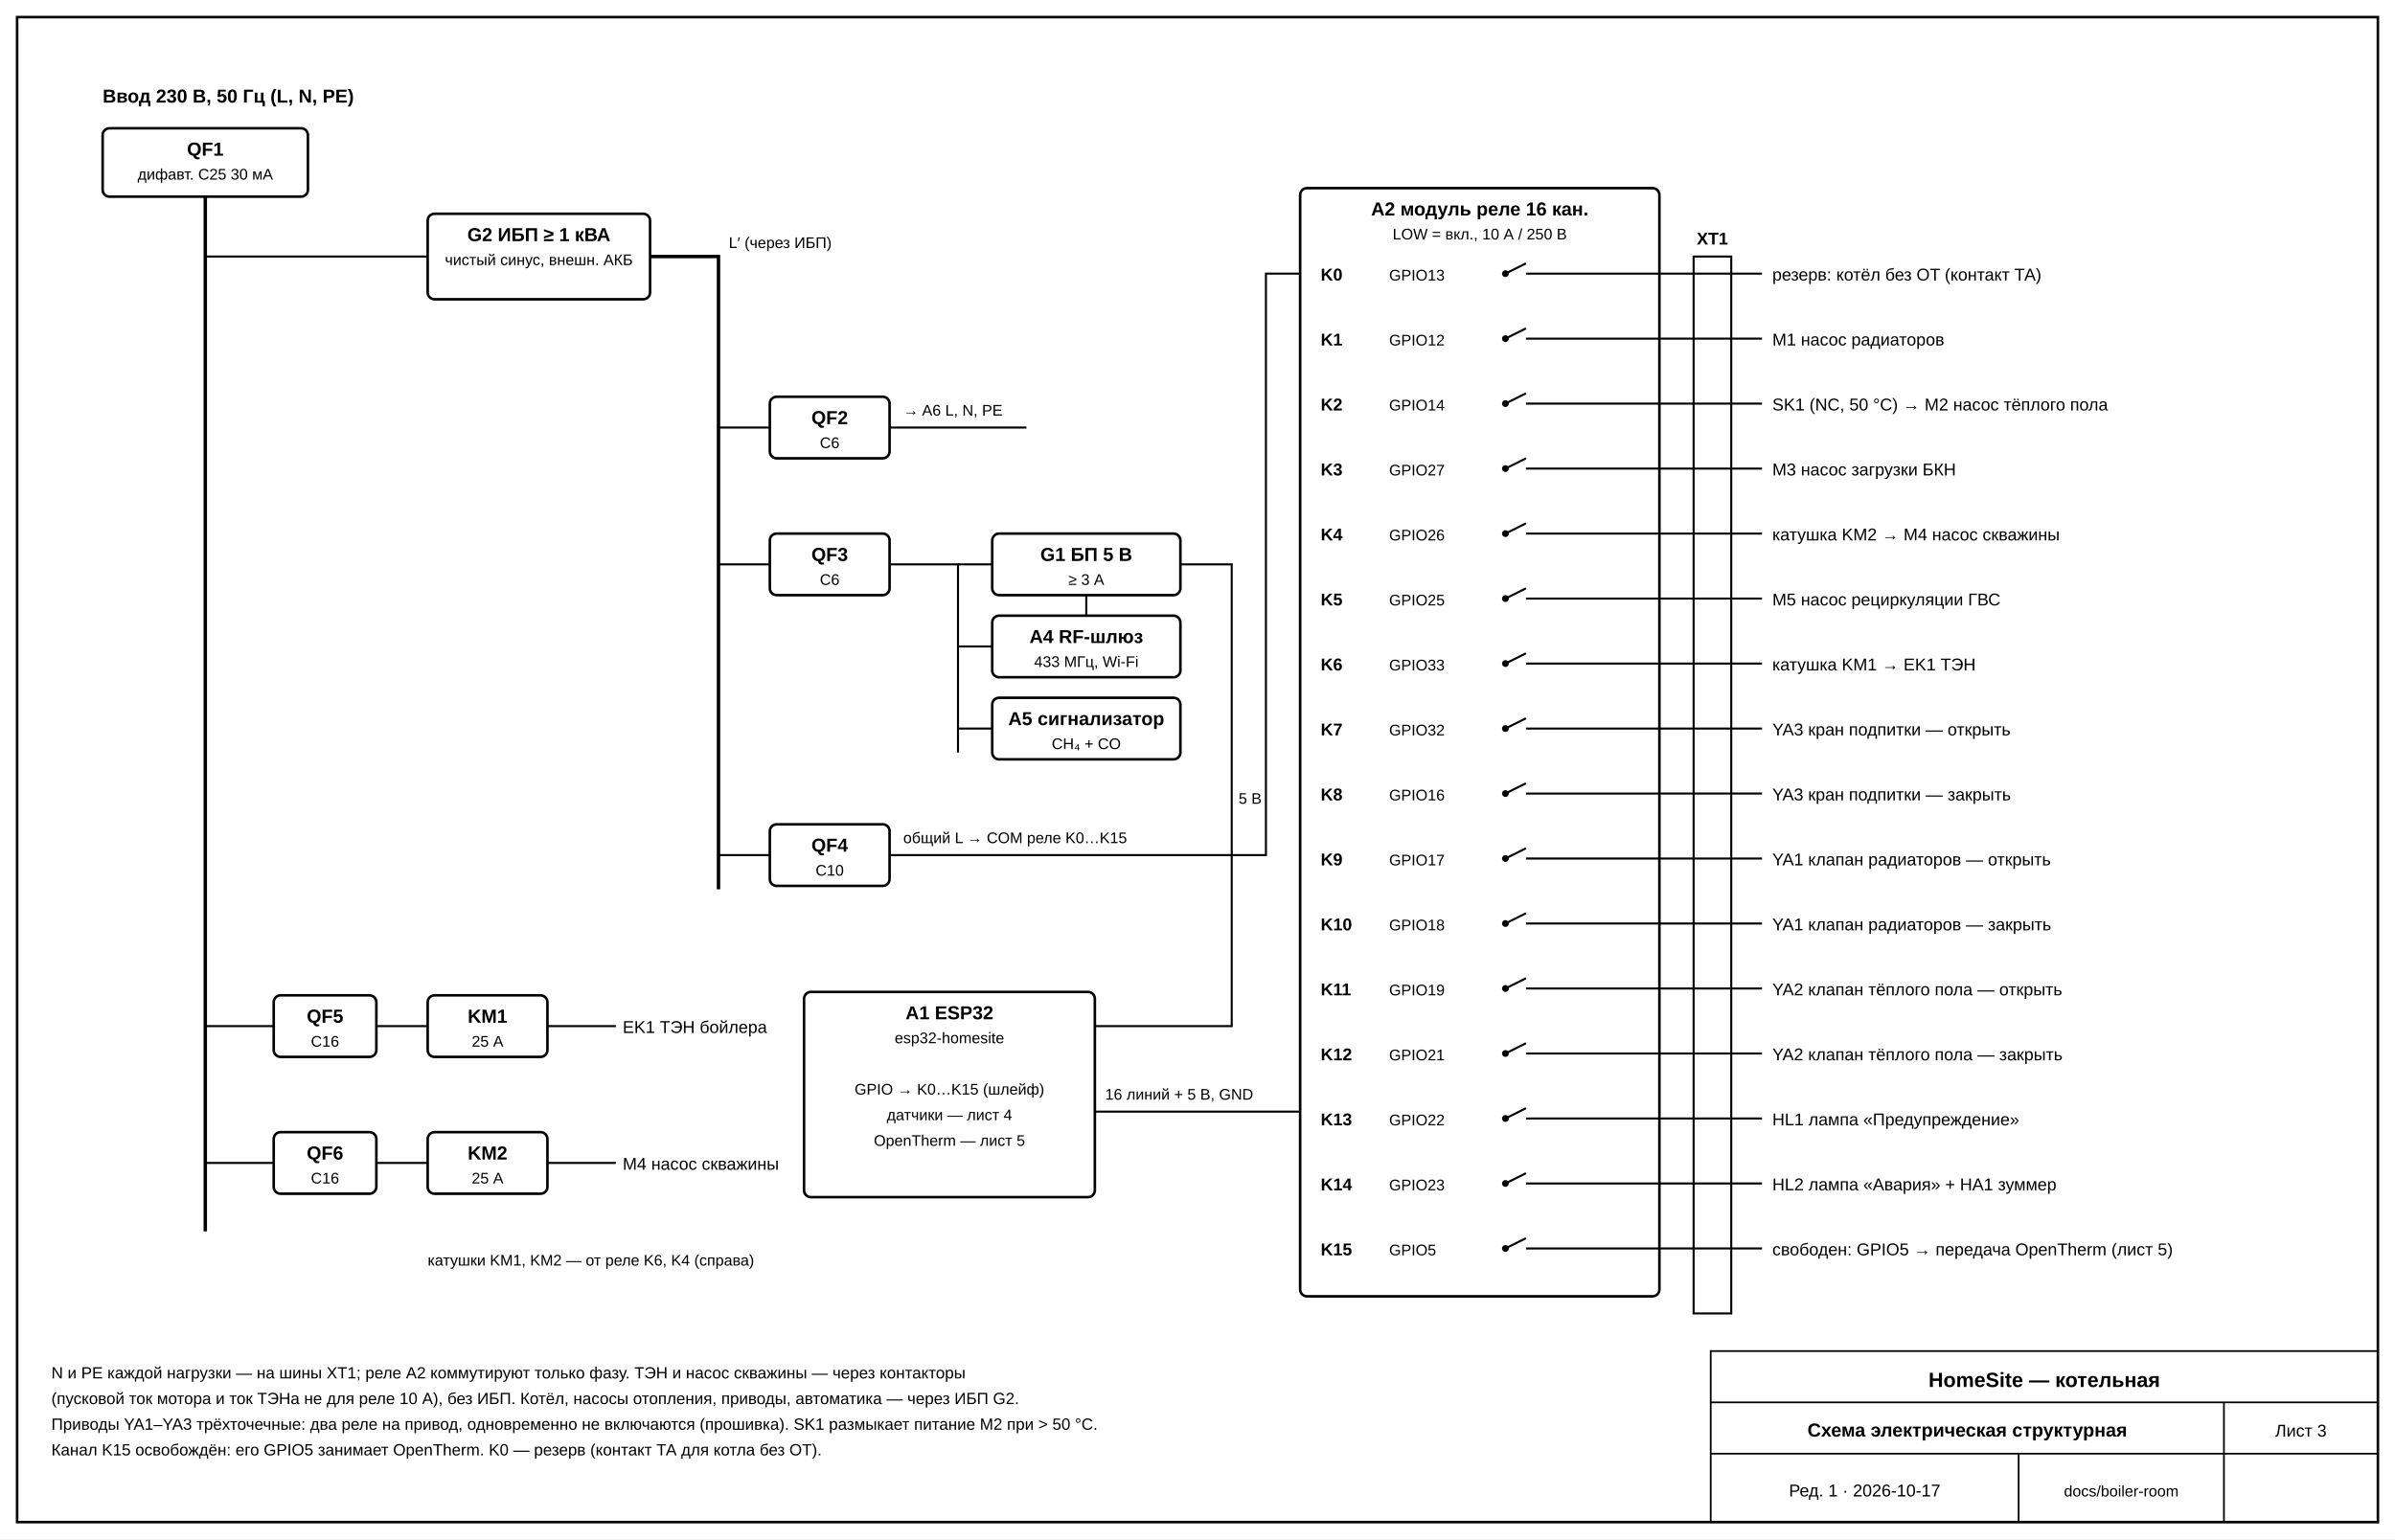
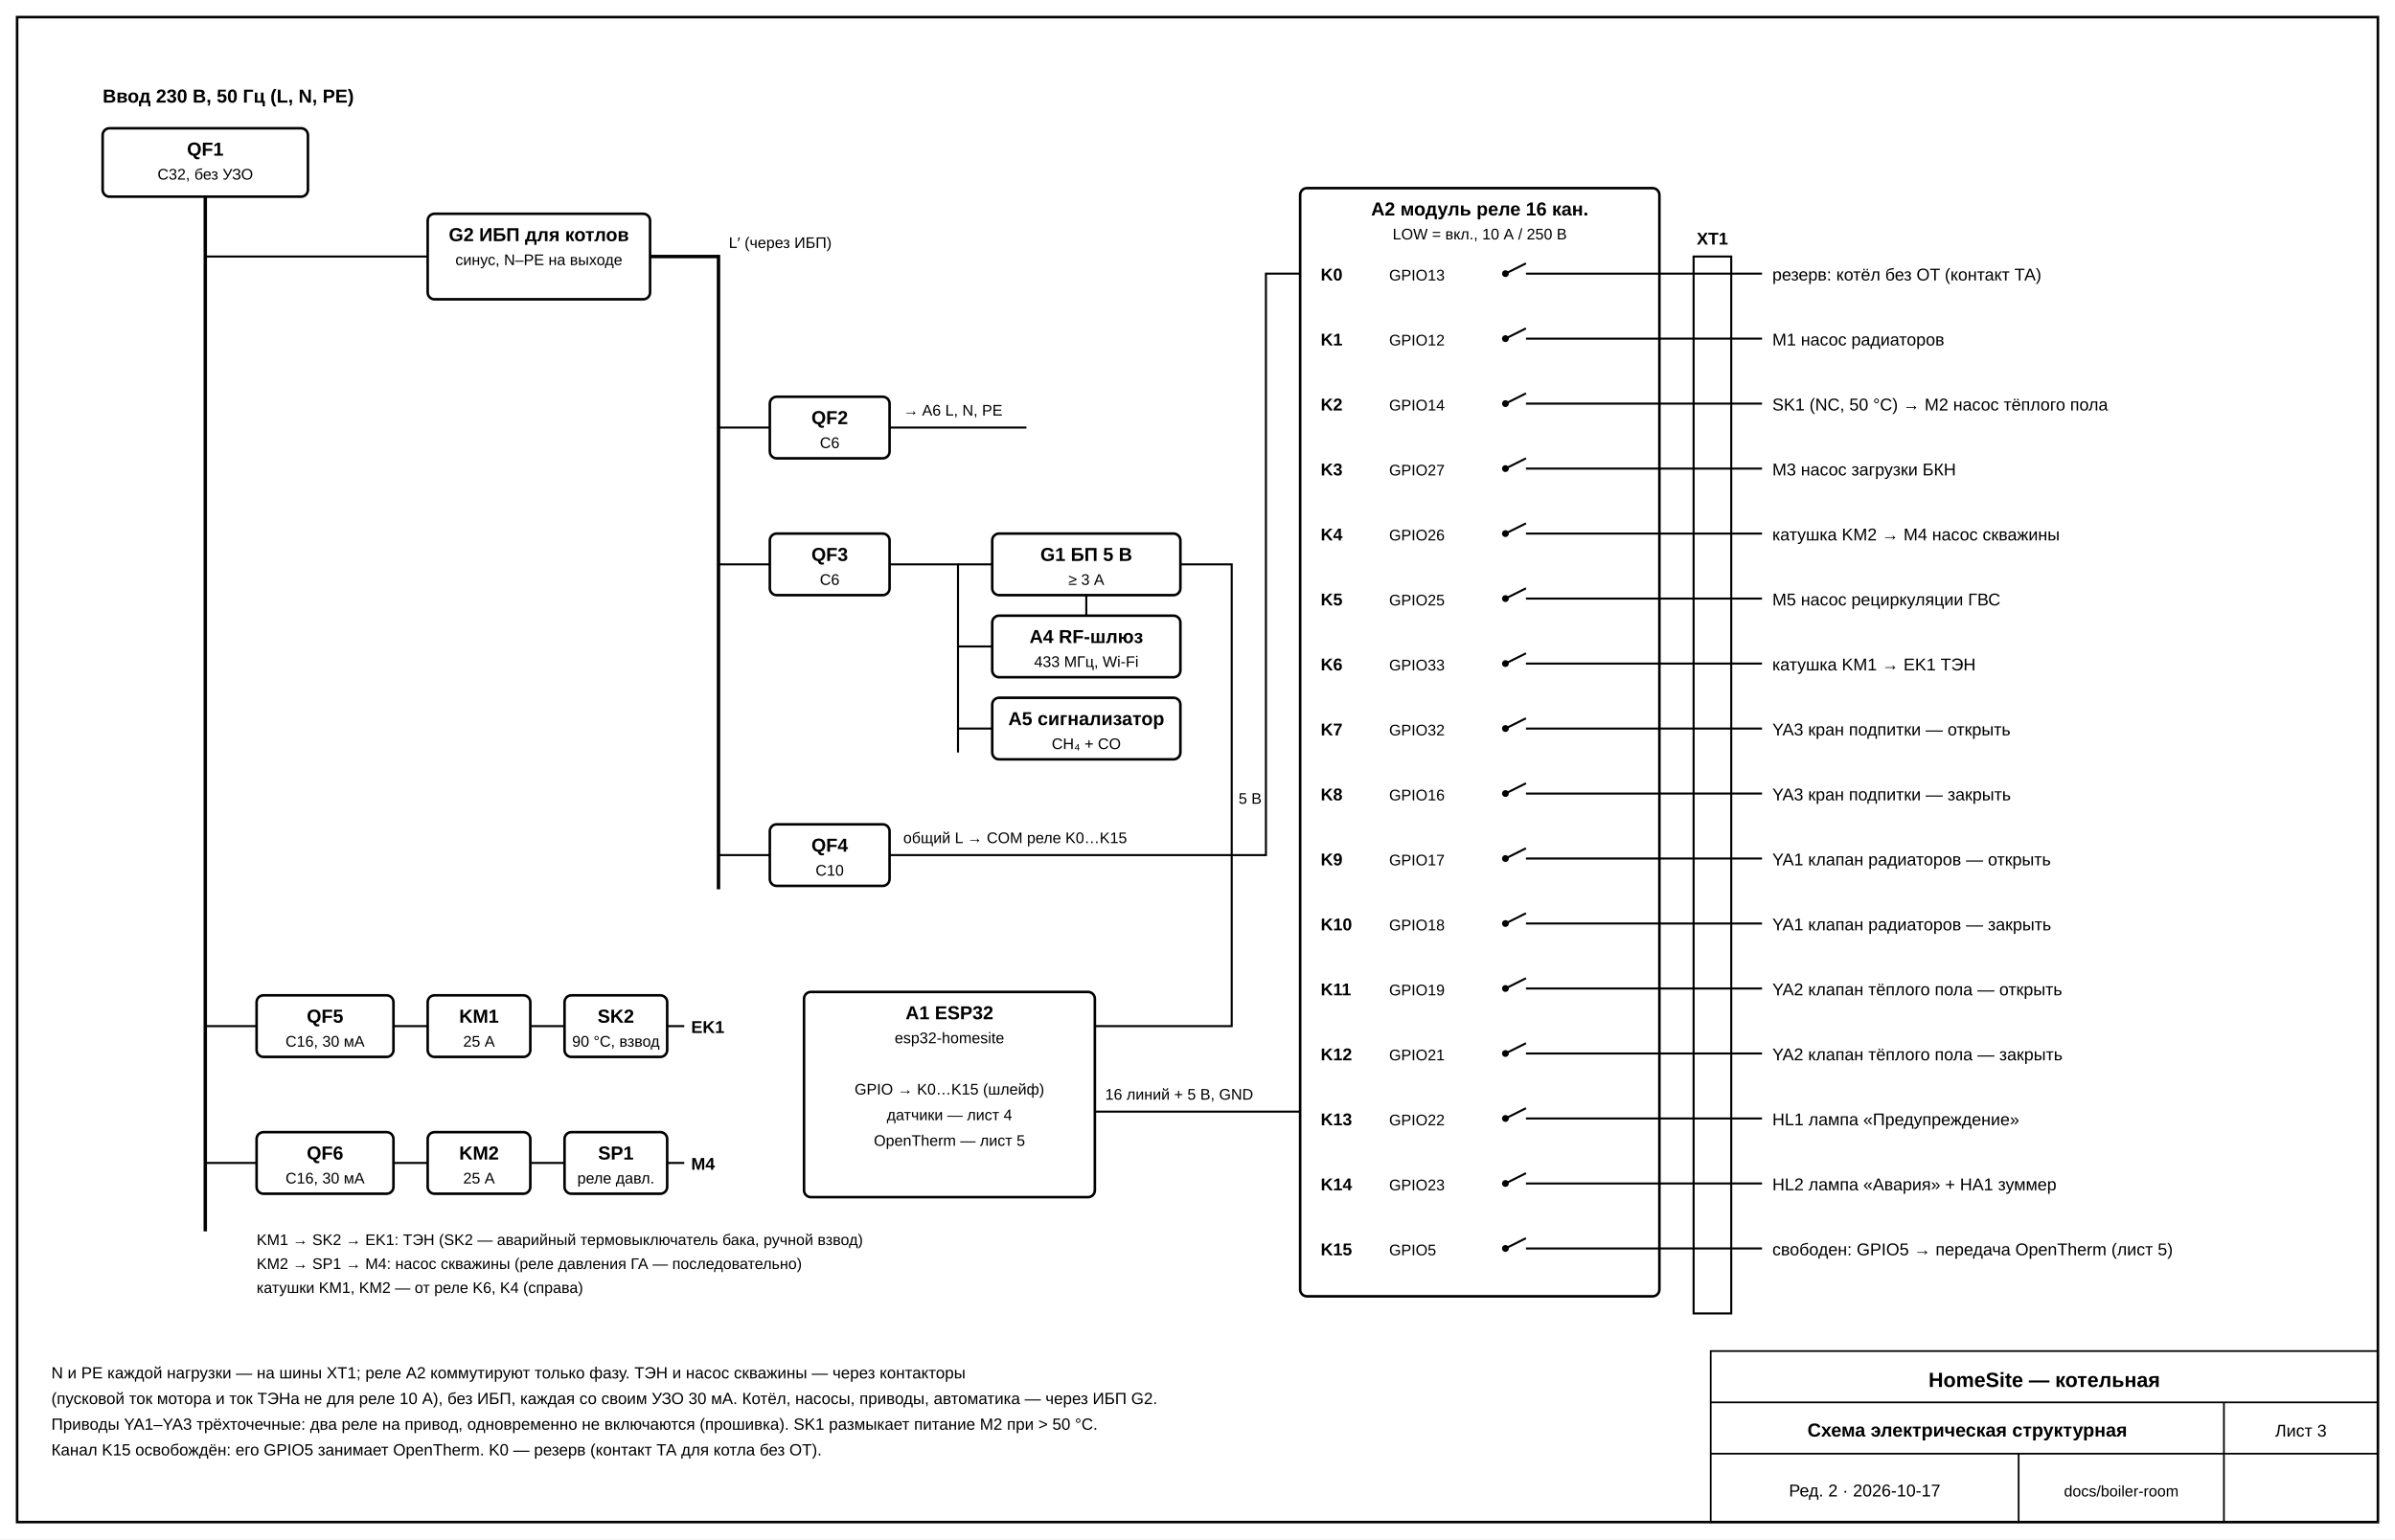
<svg xmlns="http://www.w3.org/2000/svg" viewBox="0 0 1400 900" width="1400" height="900" font-family="Arial, Helvetica, sans-serif">
  <rect width="1400" height="900" fill="#fff" />
  <text x="60" y="60" font-size="11" text-anchor="start" font-weight="bold" fill="#000" stroke="none">Ввод 230 В, 50 Гц (L, N, PE)</text>
  <g data-pos="60" data-ref="QF1">
    <rect x="60" y="75" width="120" height="40" rx="4" fill="#fff" stroke="#000" stroke-width="1.5" />
    <text x="120.0" y="91" font-size="11" text-anchor="middle" font-weight="bold" fill="#000" stroke="none">QF1</text>
-     <text x="120.0" y="105" font-size="9" text-anchor="middle" font-weight="normal" fill="#000" stroke="none">дифавт. C25 30 мА</text>
+     <text x="120.0" y="105" font-size="9" text-anchor="middle" font-weight="normal" fill="#000" stroke="none">C32, без УЗО</text>
  </g>
  <path d="M120,115 L120,720" fill="none" stroke="#000" stroke-width="2" />
  <path d="M120,150 L250,150" fill="none" stroke="#000" stroke-width="1.2" />
  <g data-pos="64" data-ref="G2">
    <rect x="250" y="125" width="130" height="50" rx="4" fill="#fff" stroke="#000" stroke-width="1.5" />
-     <text x="315.0" y="141" font-size="11" text-anchor="middle" font-weight="bold" fill="#000" stroke="none">G2 ИБП ≥ 1 кВА</text>
-     <text x="315.0" y="155" font-size="9" text-anchor="middle" font-weight="normal" fill="#000" stroke="none">чистый синус, внешн. АКБ</text>
+     <text x="315.0" y="141" font-size="11" text-anchor="middle" font-weight="bold" fill="#000" stroke="none">G2 ИБП для котлов</text>
+     <text x="315.0" y="155" font-size="9" text-anchor="middle" font-weight="normal" fill="#000" stroke="none">синус, N–PE на выходе</text>
  </g>
  <path d="M380,150 L420,150 L420,520" fill="none" stroke="#000" stroke-width="2" />
  <text x="426" y="145" font-size="9" text-anchor="start" font-weight="normal" fill="#000" stroke="none">L′ (через ИБП)</text>
  <path d="M420,250 L450,250" fill="none" stroke="#000" stroke-width="1.2" />
  <g data-pos="60" data-ref="QF2">
    <rect x="450" y="232" width="70" height="36" rx="4" fill="#fff" stroke="#000" stroke-width="1.5" />
    <text x="485.0" y="248" font-size="11" text-anchor="middle" font-weight="bold" fill="#000" stroke="none">QF2</text>
    <text x="485.0" y="262" font-size="9" text-anchor="middle" font-weight="normal" fill="#000" stroke="none">C6</text>
  </g>
  <path d="M420,330 L450,330" fill="none" stroke="#000" stroke-width="1.2" />
  <g data-pos="60" data-ref="QF3">
    <rect x="450" y="312" width="70" height="36" rx="4" fill="#fff" stroke="#000" stroke-width="1.5" />
    <text x="485.0" y="328" font-size="11" text-anchor="middle" font-weight="bold" fill="#000" stroke="none">QF3</text>
    <text x="485.0" y="342" font-size="9" text-anchor="middle" font-weight="normal" fill="#000" stroke="none">C6</text>
  </g>
  <path d="M420,500 L450,500" fill="none" stroke="#000" stroke-width="1.2" />
  <g data-pos="60" data-ref="QF4">
    <rect x="450" y="482" width="70" height="36" rx="4" fill="#fff" stroke="#000" stroke-width="1.5" />
    <text x="485.0" y="498" font-size="11" text-anchor="middle" font-weight="bold" fill="#000" stroke="none">QF4</text>
    <text x="485.0" y="512" font-size="9" text-anchor="middle" font-weight="normal" fill="#000" stroke="none">C10</text>
  </g>
  <path d="M520,250 L600,250" fill="none" stroke="#000" stroke-width="1.2" />
  <text x="528" y="243" font-size="9" text-anchor="start" font-weight="normal" fill="#000" stroke="none">→ A6 L, N, PE</text>
  <path d="M520,330 L560,330 L560,440" fill="none" stroke="#000" stroke-width="1.2" />
  <g data-pos="54" data-ref="G1">
    <rect x="580" y="312" width="110" height="36" rx="4" fill="#fff" stroke="#000" stroke-width="1.5" />
    <text x="635.0" y="328" font-size="11" text-anchor="middle" font-weight="bold" fill="#000" stroke="none">G1 БП 5 В</text>
    <text x="635.0" y="342" font-size="9" text-anchor="middle" font-weight="normal" fill="#000" stroke="none">≥ 3 А</text>
  </g>
  <path d="M560,330 L580,330" fill="none" stroke="#000" stroke-width="1.2" />
  <g data-pos="53" data-ref="A4">
    <rect x="580" y="360" width="110" height="36" rx="4" fill="#fff" stroke="#000" stroke-width="1.5" />
    <text x="635.0" y="376" font-size="11" text-anchor="middle" font-weight="bold" fill="#000" stroke="none">A4 RF-шлюз</text>
    <text x="635.0" y="390" font-size="9" text-anchor="middle" font-weight="normal" fill="#000" stroke="none">433 МГц, Wi‑Fi</text>
  </g>
  <path d="M560,378 L580,378" fill="none" stroke="#000" stroke-width="1.2" />
  <g data-pos="61" data-ref="A5">
    <rect x="580" y="408" width="110" height="36" rx="4" fill="#fff" stroke="#000" stroke-width="1.5" />
    <text x="635.0" y="424" font-size="11" text-anchor="middle" font-weight="bold" fill="#000" stroke="none">A5 сигнализатор</text>
    <text x="635.0" y="438" font-size="9" text-anchor="middle" font-weight="normal" fill="#000" stroke="none">CH₄ + CO</text>
  </g>
  <path d="M560,426 L580,426" fill="none" stroke="#000" stroke-width="1.2" />
  <path d="M635,348 L635,360" fill="none" stroke="#000" stroke-width="1.2" />
  <path d="M690,330 L720,330 L720,600 L640,600" fill="none" stroke="#000" stroke-width="1.2" />
  <text x="724" y="470" font-size="9" text-anchor="start" font-weight="normal" fill="#000" stroke="none">5 В</text>
  <g data-pos="50" data-ref="A1">
    <rect x="470" y="580" width="170" height="120" rx="4" fill="#fff" stroke="#000" stroke-width="1.5" />
    <text x="555.0" y="596" font-size="11" text-anchor="middle" font-weight="bold" fill="#000" stroke="none">A1 ESP32</text>
    <text x="555.0" y="610" font-size="9" text-anchor="middle" font-weight="normal" fill="#000" stroke="none">esp32-homesite</text>
    <text x="555" y="640" font-size="9" text-anchor="middle" font-weight="normal" fill="#000" stroke="none">GPIO → K0…K15 (шлейф)</text>
    <text x="555" y="655" font-size="9" text-anchor="middle" font-weight="normal" fill="#000" stroke="none">датчики — лист 4</text>
    <text x="555" y="670" font-size="9" text-anchor="middle" font-weight="normal" fill="#000" stroke="none">OpenTherm — лист 5</text>
  </g>
  <path d="M640,650 L760,650" fill="none" stroke="#000" stroke-width="1.2" />
  <text x="646" y="643" font-size="9" text-anchor="start" font-weight="normal" fill="#000" stroke="none">16 линий + 5 В, GND</text>
  <path d="M520,500 L740,500 L740,160 L760,160" fill="none" stroke="#000" stroke-width="1.2" />
  <text x="528" y="493" font-size="9" text-anchor="start" font-weight="normal" fill="#000" stroke="none">общий L → COM реле K0…K15</text>
  <g data-pos="51" data-ref="A2">
    <rect x="760" y="110" width="210" height="648" rx="4" fill="#fff" stroke="#000" stroke-width="1.5" />
    <text x="865.0" y="126" font-size="11" text-anchor="middle" font-weight="bold" fill="#000" stroke="none">A2 модуль реле 16 кан.</text>
    <text x="865.0" y="140" font-size="9" text-anchor="middle" font-weight="normal" fill="#000" stroke="none">LOW = вкл., 10 А / 250 В</text>
    <text x="772" y="164" font-size="10" text-anchor="start" font-weight="bold" fill="#000" stroke="none">K0</text>
    <text x="812" y="164" font-size="9" text-anchor="start" font-weight="normal" fill="#000" stroke="none">GPIO13</text>
    <path d="M880,160 l12,-6 M892,160 H970" stroke="#000" stroke-width="1.2" />
    <circle cx="880" cy="160" r="2" fill="#000" />
    <text x="772" y="202" font-size="10" text-anchor="start" font-weight="bold" fill="#000" stroke="none">K1</text>
    <text x="812" y="202" font-size="9" text-anchor="start" font-weight="normal" fill="#000" stroke="none">GPIO12</text>
    <path d="M880,198 l12,-6 M892,198 H970" stroke="#000" stroke-width="1.2" />
    <circle cx="880" cy="198" r="2" fill="#000" />
    <text x="772" y="240" font-size="10" text-anchor="start" font-weight="bold" fill="#000" stroke="none">K2</text>
    <text x="812" y="240" font-size="9" text-anchor="start" font-weight="normal" fill="#000" stroke="none">GPIO14</text>
    <path d="M880,236 l12,-6 M892,236 H970" stroke="#000" stroke-width="1.2" />
    <circle cx="880" cy="236" r="2" fill="#000" />
    <text x="772" y="278" font-size="10" text-anchor="start" font-weight="bold" fill="#000" stroke="none">K3</text>
    <text x="812" y="278" font-size="9" text-anchor="start" font-weight="normal" fill="#000" stroke="none">GPIO27</text>
    <path d="M880,274 l12,-6 M892,274 H970" stroke="#000" stroke-width="1.2" />
    <circle cx="880" cy="274" r="2" fill="#000" />
    <text x="772" y="316" font-size="10" text-anchor="start" font-weight="bold" fill="#000" stroke="none">K4</text>
    <text x="812" y="316" font-size="9" text-anchor="start" font-weight="normal" fill="#000" stroke="none">GPIO26</text>
    <path d="M880,312 l12,-6 M892,312 H970" stroke="#000" stroke-width="1.2" />
    <circle cx="880" cy="312" r="2" fill="#000" />
    <text x="772" y="354" font-size="10" text-anchor="start" font-weight="bold" fill="#000" stroke="none">K5</text>
    <text x="812" y="354" font-size="9" text-anchor="start" font-weight="normal" fill="#000" stroke="none">GPIO25</text>
    <path d="M880,350 l12,-6 M892,350 H970" stroke="#000" stroke-width="1.2" />
    <circle cx="880" cy="350" r="2" fill="#000" />
    <text x="772" y="392" font-size="10" text-anchor="start" font-weight="bold" fill="#000" stroke="none">K6</text>
    <text x="812" y="392" font-size="9" text-anchor="start" font-weight="normal" fill="#000" stroke="none">GPIO33</text>
    <path d="M880,388 l12,-6 M892,388 H970" stroke="#000" stroke-width="1.2" />
    <circle cx="880" cy="388" r="2" fill="#000" />
    <text x="772" y="430" font-size="10" text-anchor="start" font-weight="bold" fill="#000" stroke="none">K7</text>
    <text x="812" y="430" font-size="9" text-anchor="start" font-weight="normal" fill="#000" stroke="none">GPIO32</text>
    <path d="M880,426 l12,-6 M892,426 H970" stroke="#000" stroke-width="1.2" />
    <circle cx="880" cy="426" r="2" fill="#000" />
    <text x="772" y="468" font-size="10" text-anchor="start" font-weight="bold" fill="#000" stroke="none">K8</text>
    <text x="812" y="468" font-size="9" text-anchor="start" font-weight="normal" fill="#000" stroke="none">GPIO16</text>
    <path d="M880,464 l12,-6 M892,464 H970" stroke="#000" stroke-width="1.2" />
    <circle cx="880" cy="464" r="2" fill="#000" />
    <text x="772" y="506" font-size="10" text-anchor="start" font-weight="bold" fill="#000" stroke="none">K9</text>
    <text x="812" y="506" font-size="9" text-anchor="start" font-weight="normal" fill="#000" stroke="none">GPIO17</text>
    <path d="M880,502 l12,-6 M892,502 H970" stroke="#000" stroke-width="1.2" />
    <circle cx="880" cy="502" r="2" fill="#000" />
    <text x="772" y="544" font-size="10" text-anchor="start" font-weight="bold" fill="#000" stroke="none">K10</text>
    <text x="812" y="544" font-size="9" text-anchor="start" font-weight="normal" fill="#000" stroke="none">GPIO18</text>
    <path d="M880,540 l12,-6 M892,540 H970" stroke="#000" stroke-width="1.2" />
    <circle cx="880" cy="540" r="2" fill="#000" />
    <text x="772" y="582" font-size="10" text-anchor="start" font-weight="bold" fill="#000" stroke="none">K11</text>
    <text x="812" y="582" font-size="9" text-anchor="start" font-weight="normal" fill="#000" stroke="none">GPIO19</text>
    <path d="M880,578 l12,-6 M892,578 H970" stroke="#000" stroke-width="1.2" />
    <circle cx="880" cy="578" r="2" fill="#000" />
    <text x="772" y="620" font-size="10" text-anchor="start" font-weight="bold" fill="#000" stroke="none">K12</text>
    <text x="812" y="620" font-size="9" text-anchor="start" font-weight="normal" fill="#000" stroke="none">GPIO21</text>
    <path d="M880,616 l12,-6 M892,616 H970" stroke="#000" stroke-width="1.2" />
    <circle cx="880" cy="616" r="2" fill="#000" />
    <text x="772" y="658" font-size="10" text-anchor="start" font-weight="bold" fill="#000" stroke="none">K13</text>
    <text x="812" y="658" font-size="9" text-anchor="start" font-weight="normal" fill="#000" stroke="none">GPIO22</text>
    <path d="M880,654 l12,-6 M892,654 H970" stroke="#000" stroke-width="1.2" />
    <circle cx="880" cy="654" r="2" fill="#000" />
    <text x="772" y="696" font-size="10" text-anchor="start" font-weight="bold" fill="#000" stroke="none">K14</text>
    <text x="812" y="696" font-size="9" text-anchor="start" font-weight="normal" fill="#000" stroke="none">GPIO23</text>
    <path d="M880,692 l12,-6 M892,692 H970" stroke="#000" stroke-width="1.2" />
    <circle cx="880" cy="692" r="2" fill="#000" />
    <text x="772" y="734" font-size="10" text-anchor="start" font-weight="bold" fill="#000" stroke="none">K15</text>
    <text x="812" y="734" font-size="9" text-anchor="start" font-weight="normal" fill="#000" stroke="none">GPIO5</text>
    <path d="M880,730 l12,-6 M892,730 H970" stroke="#000" stroke-width="1.2" />
    <circle cx="880" cy="730" r="2" fill="#000" />
  </g>
  <g data-pos="63" data-ref="XT1">
    <rect x="990" y="150" width="22" height="618" fill="#fff" stroke="#000" stroke-width="1.2" />
    <text x="1001" y="143" font-size="10" text-anchor="middle" font-weight="bold" fill="#000" stroke="none">XT1</text>
  </g>
  <path d="M970,160 L1030,160" fill="none" stroke="#000" stroke-width="1.2" />
  <text x="1036" y="164" font-size="10" text-anchor="start" font-weight="normal" fill="#000" stroke="none">резерв: котёл без OT (контакт ТА)</text>
  <path d="M970,198 L1030,198" fill="none" stroke="#000" stroke-width="1.2" />
  <g data-pos="6" data-ref="M1">
    <text x="1036" y="202" font-size="10" text-anchor="start" font-weight="normal" fill="#000" stroke="none">M1 насос радиаторов</text>
  </g>
  <path d="M970,236 L1030,236" fill="none" stroke="#000" stroke-width="1.2" />
  <g data-pos="62" data-ref="SK1 M2">
    <text x="1036" y="240" font-size="10" text-anchor="start" font-weight="normal" fill="#000" stroke="none">SK1 (NC, 50 °C) → M2 насос тёплого пола</text>
  </g>
  <path d="M970,274 L1030,274" fill="none" stroke="#000" stroke-width="1.2" />
  <g data-pos="8" data-ref="M3">
    <text x="1036" y="278" font-size="10" text-anchor="start" font-weight="normal" fill="#000" stroke="none">M3 насос загрузки БКН</text>
  </g>
  <path d="M970,312 L1030,312" fill="none" stroke="#000" stroke-width="1.2" />
  <g data-pos="65" data-ref="KM2 M4">
    <text x="1036" y="316" font-size="10" text-anchor="start" font-weight="normal" fill="#000" stroke="none">катушка KM2 → M4 насос скважины</text>
  </g>
  <path d="M970,350 L1030,350" fill="none" stroke="#000" stroke-width="1.2" />
  <g data-pos="10" data-ref="M5">
    <text x="1036" y="354" font-size="10" text-anchor="start" font-weight="normal" fill="#000" stroke="none">M5 насос рециркуляции ГВС</text>
  </g>
  <path d="M970,388 L1030,388" fill="none" stroke="#000" stroke-width="1.2" />
  <g data-pos="58" data-ref="KM1 EK1">
    <text x="1036" y="392" font-size="10" text-anchor="start" font-weight="normal" fill="#000" stroke="none">катушка KM1 → EK1 ТЭН</text>
  </g>
  <path d="M970,426 L1030,426" fill="none" stroke="#000" stroke-width="1.2" />
  <g data-pos="13" data-ref="YA3">
    <text x="1036" y="430" font-size="10" text-anchor="start" font-weight="normal" fill="#000" stroke="none">YA3 кран подпитки — открыть</text>
  </g>
  <path d="M970,464 L1030,464" fill="none" stroke="#000" stroke-width="1.2" />
  <g data-pos="13" data-ref="YA3">
    <text x="1036" y="468" font-size="10" text-anchor="start" font-weight="normal" fill="#000" stroke="none">YA3 кран подпитки — закрыть</text>
  </g>
  <path d="M970,502 L1030,502" fill="none" stroke="#000" stroke-width="1.2" />
  <g data-pos="11" data-ref="YA1">
    <text x="1036" y="506" font-size="10" text-anchor="start" font-weight="normal" fill="#000" stroke="none">YA1 клапан радиаторов — открыть</text>
  </g>
  <path d="M970,540 L1030,540" fill="none" stroke="#000" stroke-width="1.2" />
  <g data-pos="11" data-ref="YA1">
    <text x="1036" y="544" font-size="10" text-anchor="start" font-weight="normal" fill="#000" stroke="none">YA1 клапан радиаторов — закрыть</text>
  </g>
  <path d="M970,578 L1030,578" fill="none" stroke="#000" stroke-width="1.2" />
  <g data-pos="12" data-ref="YA2">
    <text x="1036" y="582" font-size="10" text-anchor="start" font-weight="normal" fill="#000" stroke="none">YA2 клапан тёплого пола — открыть</text>
  </g>
  <path d="M970,616 L1030,616" fill="none" stroke="#000" stroke-width="1.2" />
  <g data-pos="12" data-ref="YA2">
    <text x="1036" y="620" font-size="10" text-anchor="start" font-weight="normal" fill="#000" stroke="none">YA2 клапан тёплого пола — закрыть</text>
  </g>
  <path d="M970,654 L1030,654" fill="none" stroke="#000" stroke-width="1.2" />
  <g data-pos="59" data-ref="HL1">
    <text x="1036" y="658" font-size="10" text-anchor="start" font-weight="normal" fill="#000" stroke="none">HL1 лампа «Предупреждение»</text>
  </g>
  <path d="M970,692 L1030,692" fill="none" stroke="#000" stroke-width="1.2" />
  <g data-pos="59" data-ref="HL2 HA1">
    <text x="1036" y="696" font-size="10" text-anchor="start" font-weight="normal" fill="#000" stroke="none">HL2 лампа «Авария» + HA1 зуммер</text>
  </g>
  <path d="M970,730 L1030,730" fill="none" stroke="#000" stroke-width="1.2" />
  <text x="1036" y="734" font-size="10" text-anchor="start" font-weight="normal" fill="#000" stroke="none">свободен: GPIO5 → передача OpenTherm (лист 5)</text>
-   <path d="M120,600 L250,600" fill="none" stroke="#000" stroke-width="1.2" />
+   <path d="M120,600 L150,600" fill="none" stroke="#000" stroke-width="1.2" />
  <g data-pos="60" data-ref="QF5">
-     <rect x="160" y="582" width="60" height="36" rx="4" fill="#fff" stroke="#000" stroke-width="1.5" />
+     <rect x="150" y="582" width="80" height="36" rx="4" fill="#fff" stroke="#000" stroke-width="1.5" />
    <text x="190.0" y="598" font-size="11" text-anchor="middle" font-weight="bold" fill="#000" stroke="none">QF5</text>
-     <text x="190.0" y="612" font-size="9" text-anchor="middle" font-weight="normal" fill="#000" stroke="none">C16</text>
-   </g>
+     <text x="190.0" y="612" font-size="9" text-anchor="middle" font-weight="normal" fill="#000" stroke="none">C16, 30 мА</text>
+   </g>
+   <path d="M230,600 L250,600" fill="none" stroke="#000" stroke-width="1.2" />
  <g data-pos="58" data-ref="KM1">
-     <rect x="250" y="582" width="70" height="36" rx="4" fill="#fff" stroke="#000" stroke-width="1.5" />
-     <text x="285.0" y="598" font-size="11" text-anchor="middle" font-weight="bold" fill="#000" stroke="none">KM1</text>
-     <text x="285.0" y="612" font-size="9" text-anchor="middle" font-weight="normal" fill="#000" stroke="none">25 А</text>
-   </g>
-   <path d="M320,600 L360,600" fill="none" stroke="#000" stroke-width="1.2" />
+     <rect x="250" y="582" width="60" height="36" rx="4" fill="#fff" stroke="#000" stroke-width="1.5" />
+     <text x="280.0" y="598" font-size="11" text-anchor="middle" font-weight="bold" fill="#000" stroke="none">KM1</text>
+     <text x="280.0" y="612" font-size="9" text-anchor="middle" font-weight="normal" fill="#000" stroke="none">25 А</text>
+   </g>
+   <path d="M310,600 L330,600" fill="none" stroke="#000" stroke-width="1.2" />
+   <g data-pos="67" data-ref="SK2">
+     <rect x="330" y="582" width="60" height="36" rx="4" fill="#fff" stroke="#000" stroke-width="1.5" />
+     <text x="360.0" y="598" font-size="11" text-anchor="middle" font-weight="bold" fill="#000" stroke="none">SK2</text>
+     <text x="360.0" y="612" font-size="9" text-anchor="middle" font-weight="normal" fill="#000" stroke="none">90 °C, взвод</text>
+   </g>
+   <path d="M390,600 L400,600" fill="none" stroke="#000" stroke-width="1.2" />
  <g data-pos="3" data-ref="EK1">
-     <text x="364" y="604" font-size="10" text-anchor="start" font-weight="normal" fill="#000" stroke="none">EK1 ТЭН бойлера</text>
-   </g>
-   <path d="M120,680 L250,680" fill="none" stroke="#000" stroke-width="1.2" />
+     <text x="404" y="604" font-size="10" text-anchor="start" font-weight="bold" fill="#000" stroke="none">EK1</text>
+   </g>
+   <path d="M120,680 L150,680" fill="none" stroke="#000" stroke-width="1.2" />
  <g data-pos="60" data-ref="QF6">
-     <rect x="160" y="662" width="60" height="36" rx="4" fill="#fff" stroke="#000" stroke-width="1.5" />
+     <rect x="150" y="662" width="80" height="36" rx="4" fill="#fff" stroke="#000" stroke-width="1.5" />
    <text x="190.0" y="678" font-size="11" text-anchor="middle" font-weight="bold" fill="#000" stroke="none">QF6</text>
-     <text x="190.0" y="692" font-size="9" text-anchor="middle" font-weight="normal" fill="#000" stroke="none">C16</text>
-   </g>
+     <text x="190.0" y="692" font-size="9" text-anchor="middle" font-weight="normal" fill="#000" stroke="none">C16, 30 мА</text>
+   </g>
+   <path d="M230,680 L250,680" fill="none" stroke="#000" stroke-width="1.2" />
  <g data-pos="65" data-ref="KM2">
-     <rect x="250" y="662" width="70" height="36" rx="4" fill="#fff" stroke="#000" stroke-width="1.5" />
-     <text x="285.0" y="678" font-size="11" text-anchor="middle" font-weight="bold" fill="#000" stroke="none">KM2</text>
-     <text x="285.0" y="692" font-size="9" text-anchor="middle" font-weight="normal" fill="#000" stroke="none">25 А</text>
-   </g>
-   <path d="M320,680 L360,680" fill="none" stroke="#000" stroke-width="1.2" />
+     <rect x="250" y="662" width="60" height="36" rx="4" fill="#fff" stroke="#000" stroke-width="1.5" />
+     <text x="280.0" y="678" font-size="11" text-anchor="middle" font-weight="bold" fill="#000" stroke="none">KM2</text>
+     <text x="280.0" y="692" font-size="9" text-anchor="middle" font-weight="normal" fill="#000" stroke="none">25 А</text>
+   </g>
+   <path d="M310,680 L330,680" fill="none" stroke="#000" stroke-width="1.2" />
+   <g data-pos="14" data-ref="SP1">
+     <rect x="330" y="662" width="60" height="36" rx="4" fill="#fff" stroke="#000" stroke-width="1.5" />
+     <text x="360.0" y="678" font-size="11" text-anchor="middle" font-weight="bold" fill="#000" stroke="none">SP1</text>
+     <text x="360.0" y="692" font-size="9" text-anchor="middle" font-weight="normal" fill="#000" stroke="none">реле давл.</text>
+   </g>
+   <path d="M390,680 L400,680" fill="none" stroke="#000" stroke-width="1.2" />
  <g data-pos="9" data-ref="M4">
-     <text x="364" y="684" font-size="10" text-anchor="start" font-weight="normal" fill="#000" stroke="none">M4 насос скважины</text>
-   </g>
-   <text x="250" y="740" font-size="9" text-anchor="start" font-weight="normal" fill="#000" stroke="none">катушки KM1, KM2 — от реле K6, K4 (справа)</text>
+     <text x="404" y="684" font-size="10" text-anchor="start" font-weight="bold" fill="#000" stroke="none">M4</text>
+   </g>
+   <text x="150" y="728" font-size="9" text-anchor="start" font-weight="normal" fill="#000" stroke="none">KM1 → SK2 → EK1: ТЭН (SK2 — аварийный термовыключатель бака, ручной взвод)</text>
+   <text x="150" y="742" font-size="9" text-anchor="start" font-weight="normal" fill="#000" stroke="none">KM2 → SP1 → M4: насос скважины (реле давления ГА — последовательно)</text>
+   <text x="150" y="756" font-size="9" text-anchor="start" font-weight="normal" fill="#000" stroke="none">катушки KM1, KM2 — от реле K6, K4 (справа)</text>
  <text x="30" y="806" font-size="9.5" text-anchor="start" font-weight="normal" fill="#000" stroke="none">N и PE каждой нагрузки — на шины XT1; реле A2 коммутируют только фазу. ТЭН и насос скважины — через контакторы</text>
-   <text x="30" y="821" font-size="9.5" text-anchor="start" font-weight="normal" fill="#000" stroke="none">(пусковой ток мотора и ток ТЭНа не для реле 10 А), без ИБП. Котёл, насосы отопления, приводы, автоматика — через ИБП G2.</text>
+   <text x="30" y="821" font-size="9.5" text-anchor="start" font-weight="normal" fill="#000" stroke="none">(пусковой ток мотора и ток ТЭНа не для реле 10 А), без ИБП, каждая со своим УЗО 30 мА. Котёл, насосы, приводы, автоматика — через ИБП G2.</text>
  <text x="30" y="836" font-size="9.5" text-anchor="start" font-weight="normal" fill="#000" stroke="none">Приводы YA1–YA3 трёхточечные: два реле на привод, одновременно не включаются (прошивка). SK1 размыкает питание M2 при &gt; 50 °C.</text>
  <text x="30" y="851" font-size="9.5" text-anchor="start" font-weight="normal" fill="#000" stroke="none">Канал K15 освобождён: его GPIO5 занимает OpenTherm. K0 — резерв (контакт ТА для котла без OT).</text>
  <rect x="10" y="10" width="1380" height="880" fill="none" stroke="#000" stroke-width="1.5" />
  <g stroke="#000" stroke-width="1" fill="none">
    <rect x="1000" y="790" width="390" height="100" />
    <path d="M1000,820 H1390 M1000,850 H1390 M1300,820 V890 M1180,850 V890" />
  </g>
  <text x="1195" y="811" font-size="12" text-anchor="middle" font-weight="bold" fill="#000" stroke="none">HomeSite — котельная</text>
  <text x="1150" y="840" font-size="11" text-anchor="middle" font-weight="bold" fill="#000" stroke="none">Схема электрическая структурная</text>
  <text x="1345" y="840" font-size="10" text-anchor="middle" font-weight="normal" fill="#000" stroke="none">Лист 3</text>
-   <text x="1090" y="875" font-size="10" text-anchor="middle" font-weight="normal" fill="#000" stroke="none">Ред. 1 · 2026-10-17</text>
+   <text x="1090" y="875" font-size="10" text-anchor="middle" font-weight="normal" fill="#000" stroke="none">Ред. 2 · 2026-10-17</text>
  <text x="1240" y="875" font-size="9" text-anchor="middle" font-weight="normal" fill="#000" stroke="none">docs/boiler-room</text>
-   <text x="1345" y="875" font-size="9" text-anchor="middle" font-weight="normal" fill="#000" stroke="none" />
</svg>
